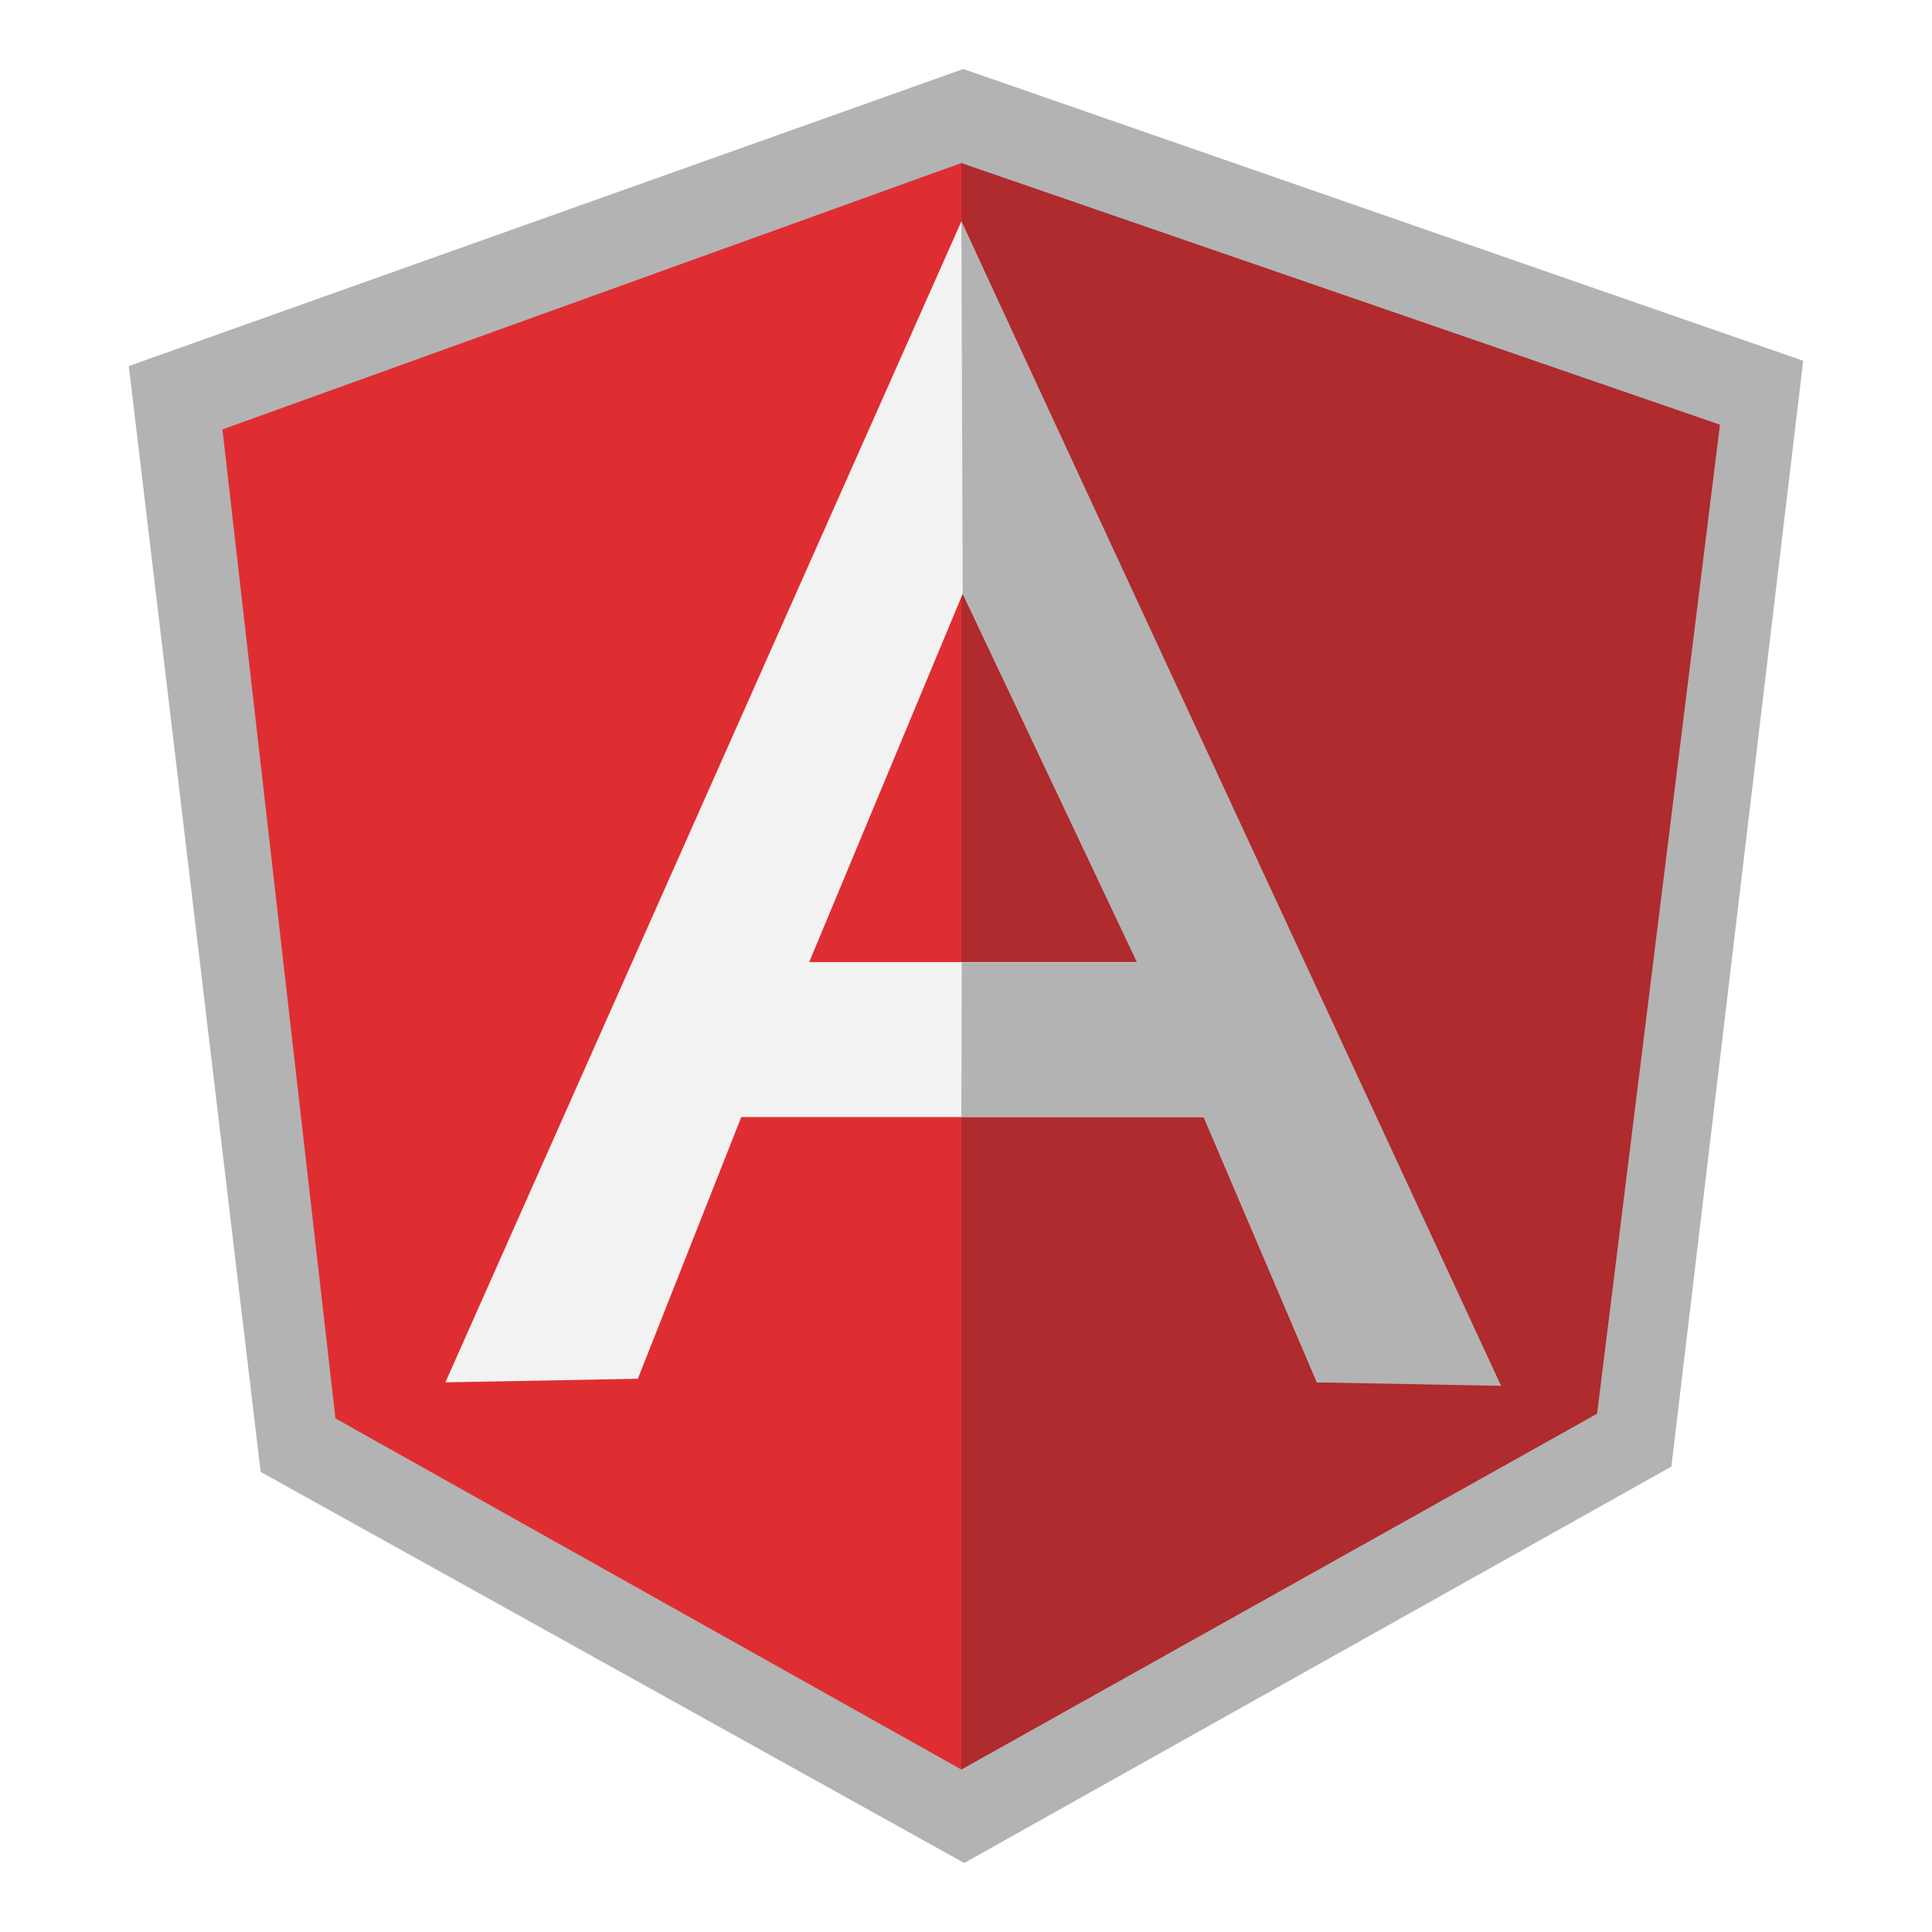
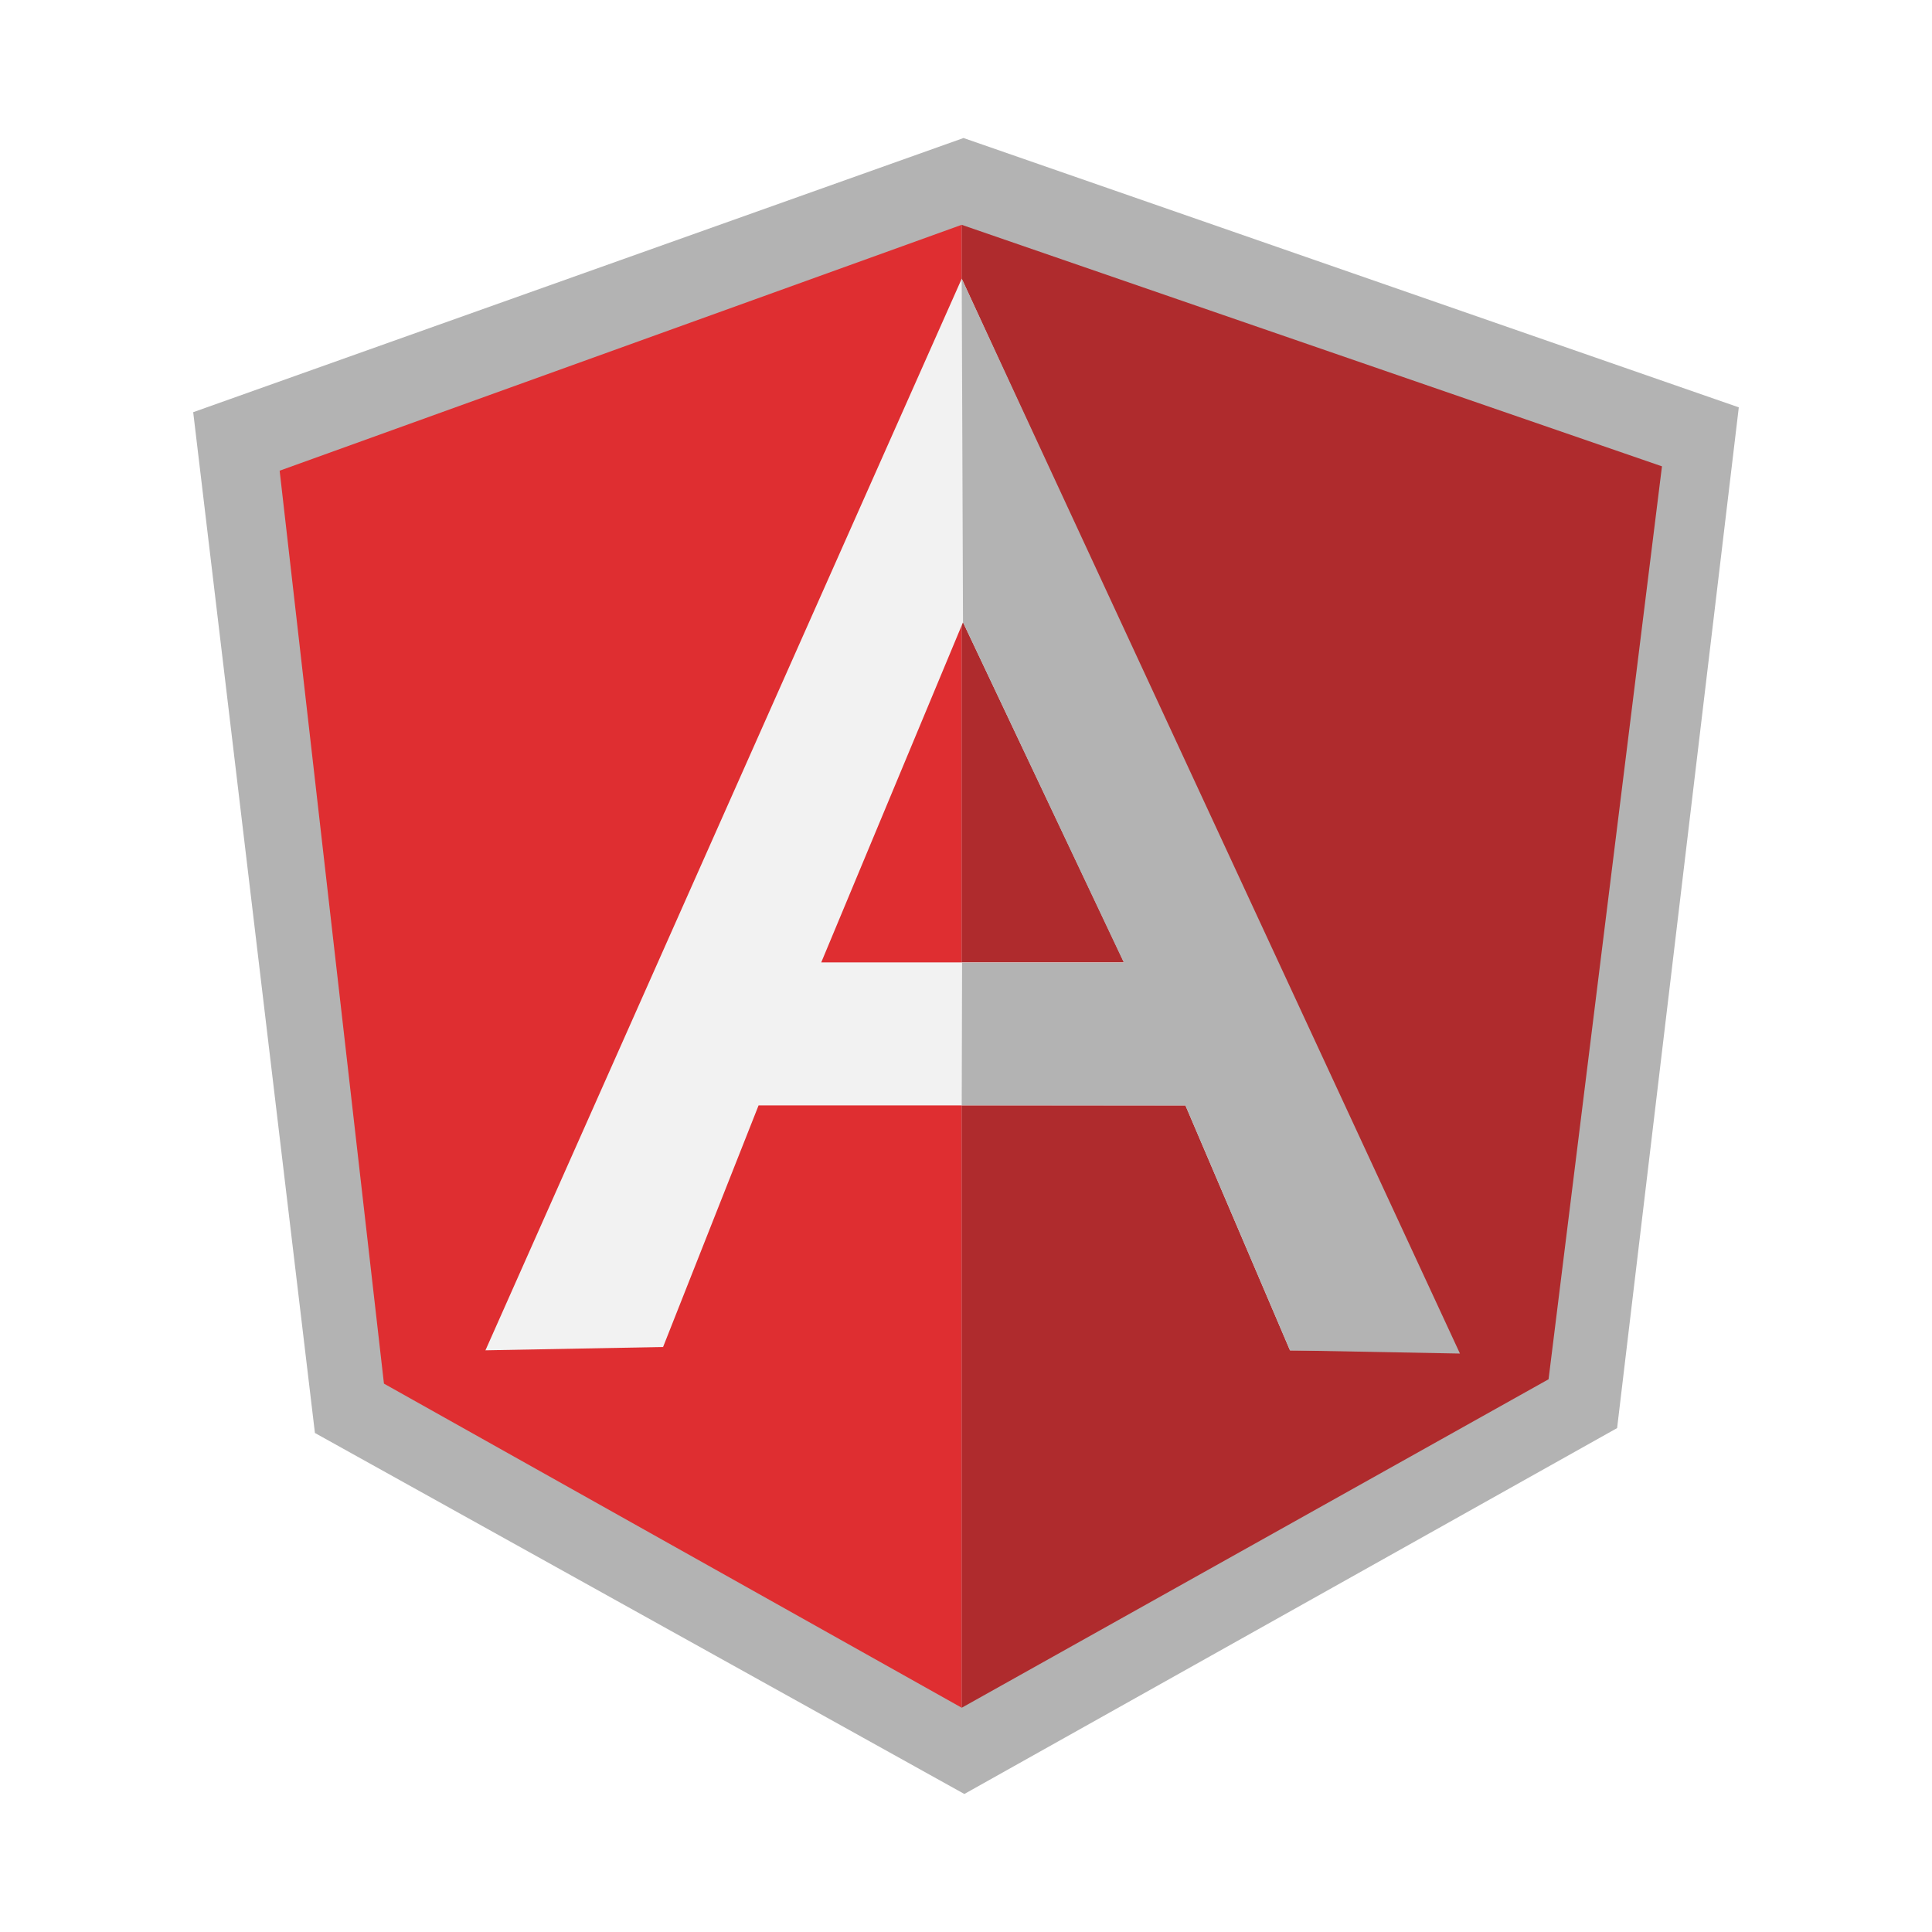
- <svg xmlns="http://www.w3.org/2000/svg" id="svg4155" version="1.1" xml:space="preserve" width="300" height="300" viewBox="0 0 300 300">
+ <svg xmlns="http://www.w3.org/2000/svg" id="svg4155" version="1.1" xml:space="preserve" width="500" height="500" viewBox="0 0 500 500">
  <defs id="defs4159" />
-   <g id="g4163" transform="matrix(1.25,0,0,-1.25,0,300)">
+   <g id="g4163" transform="matrix(1.25,0,0,-1.25,0,500)">
    <g id="g4165" transform="scale(0.1,0.1)">
-       <g id="g4196" transform="matrix(0.9807852,0,0,0.9807852,211.5284,142.424)">
+       <g id="g4196" transform="matrix(1.5089,0,0,1.5089,479.2746,372.9601)">
        <path id="path4167" style="fill:#b3b3b3;fill-opacity:1;fill-rule:nonzero;stroke:none" d="M 1004.447,2214.392 -52.538,1838.177 114.483,437.544 1005.568,-57.802 1901.246,444.257 2068.212,1844.834 1004.447,2214.392 Z" />
        <path id="path4169" style="fill:#af2b2d;fill-opacity:1;fill-rule:nonzero;stroke:none" d="m 1962.792,1763.892 -960.815,331.377 0,-2034.722 805.207,450.708 155.608,1252.637 z" />
        <path id="path4171" style="fill:#df2e31;fill-opacity:1;fill-rule:nonzero;stroke:none" d="M 66.07,1757.905 209.193,505.276 1001.969,60.547 l 0,2034.762 L 66.07,1757.905 Z" />
        <path id="path4173" style="fill:#f2f2f2;fill-opacity:1;fill-rule:nonzero;stroke:none" d="m 1224.687,1083.232 -220.958,466.689 -194.518,-466.689 415.476,0 z m 84.244,-196.234 -585.709,0 -131.031,-331.481 -243.736,-4.558 653.529,1470.424 676.307,-1470.424 -225.906,0 -143.454,336.039 z" />
        <path id="path4175" style="fill:#b3b3b3;fill-opacity:1;fill-rule:nonzero;stroke:none" d="m 1001.977,2021.383 1.744,-471.462 220.729,-467.048 -221.976,0 -0.497,-195.571 306.939,-0.303 143.462,-336.095 233.215,-4.374 -683.615,1474.854 z" />
      </g>
    </g>
  </g>
</svg>
